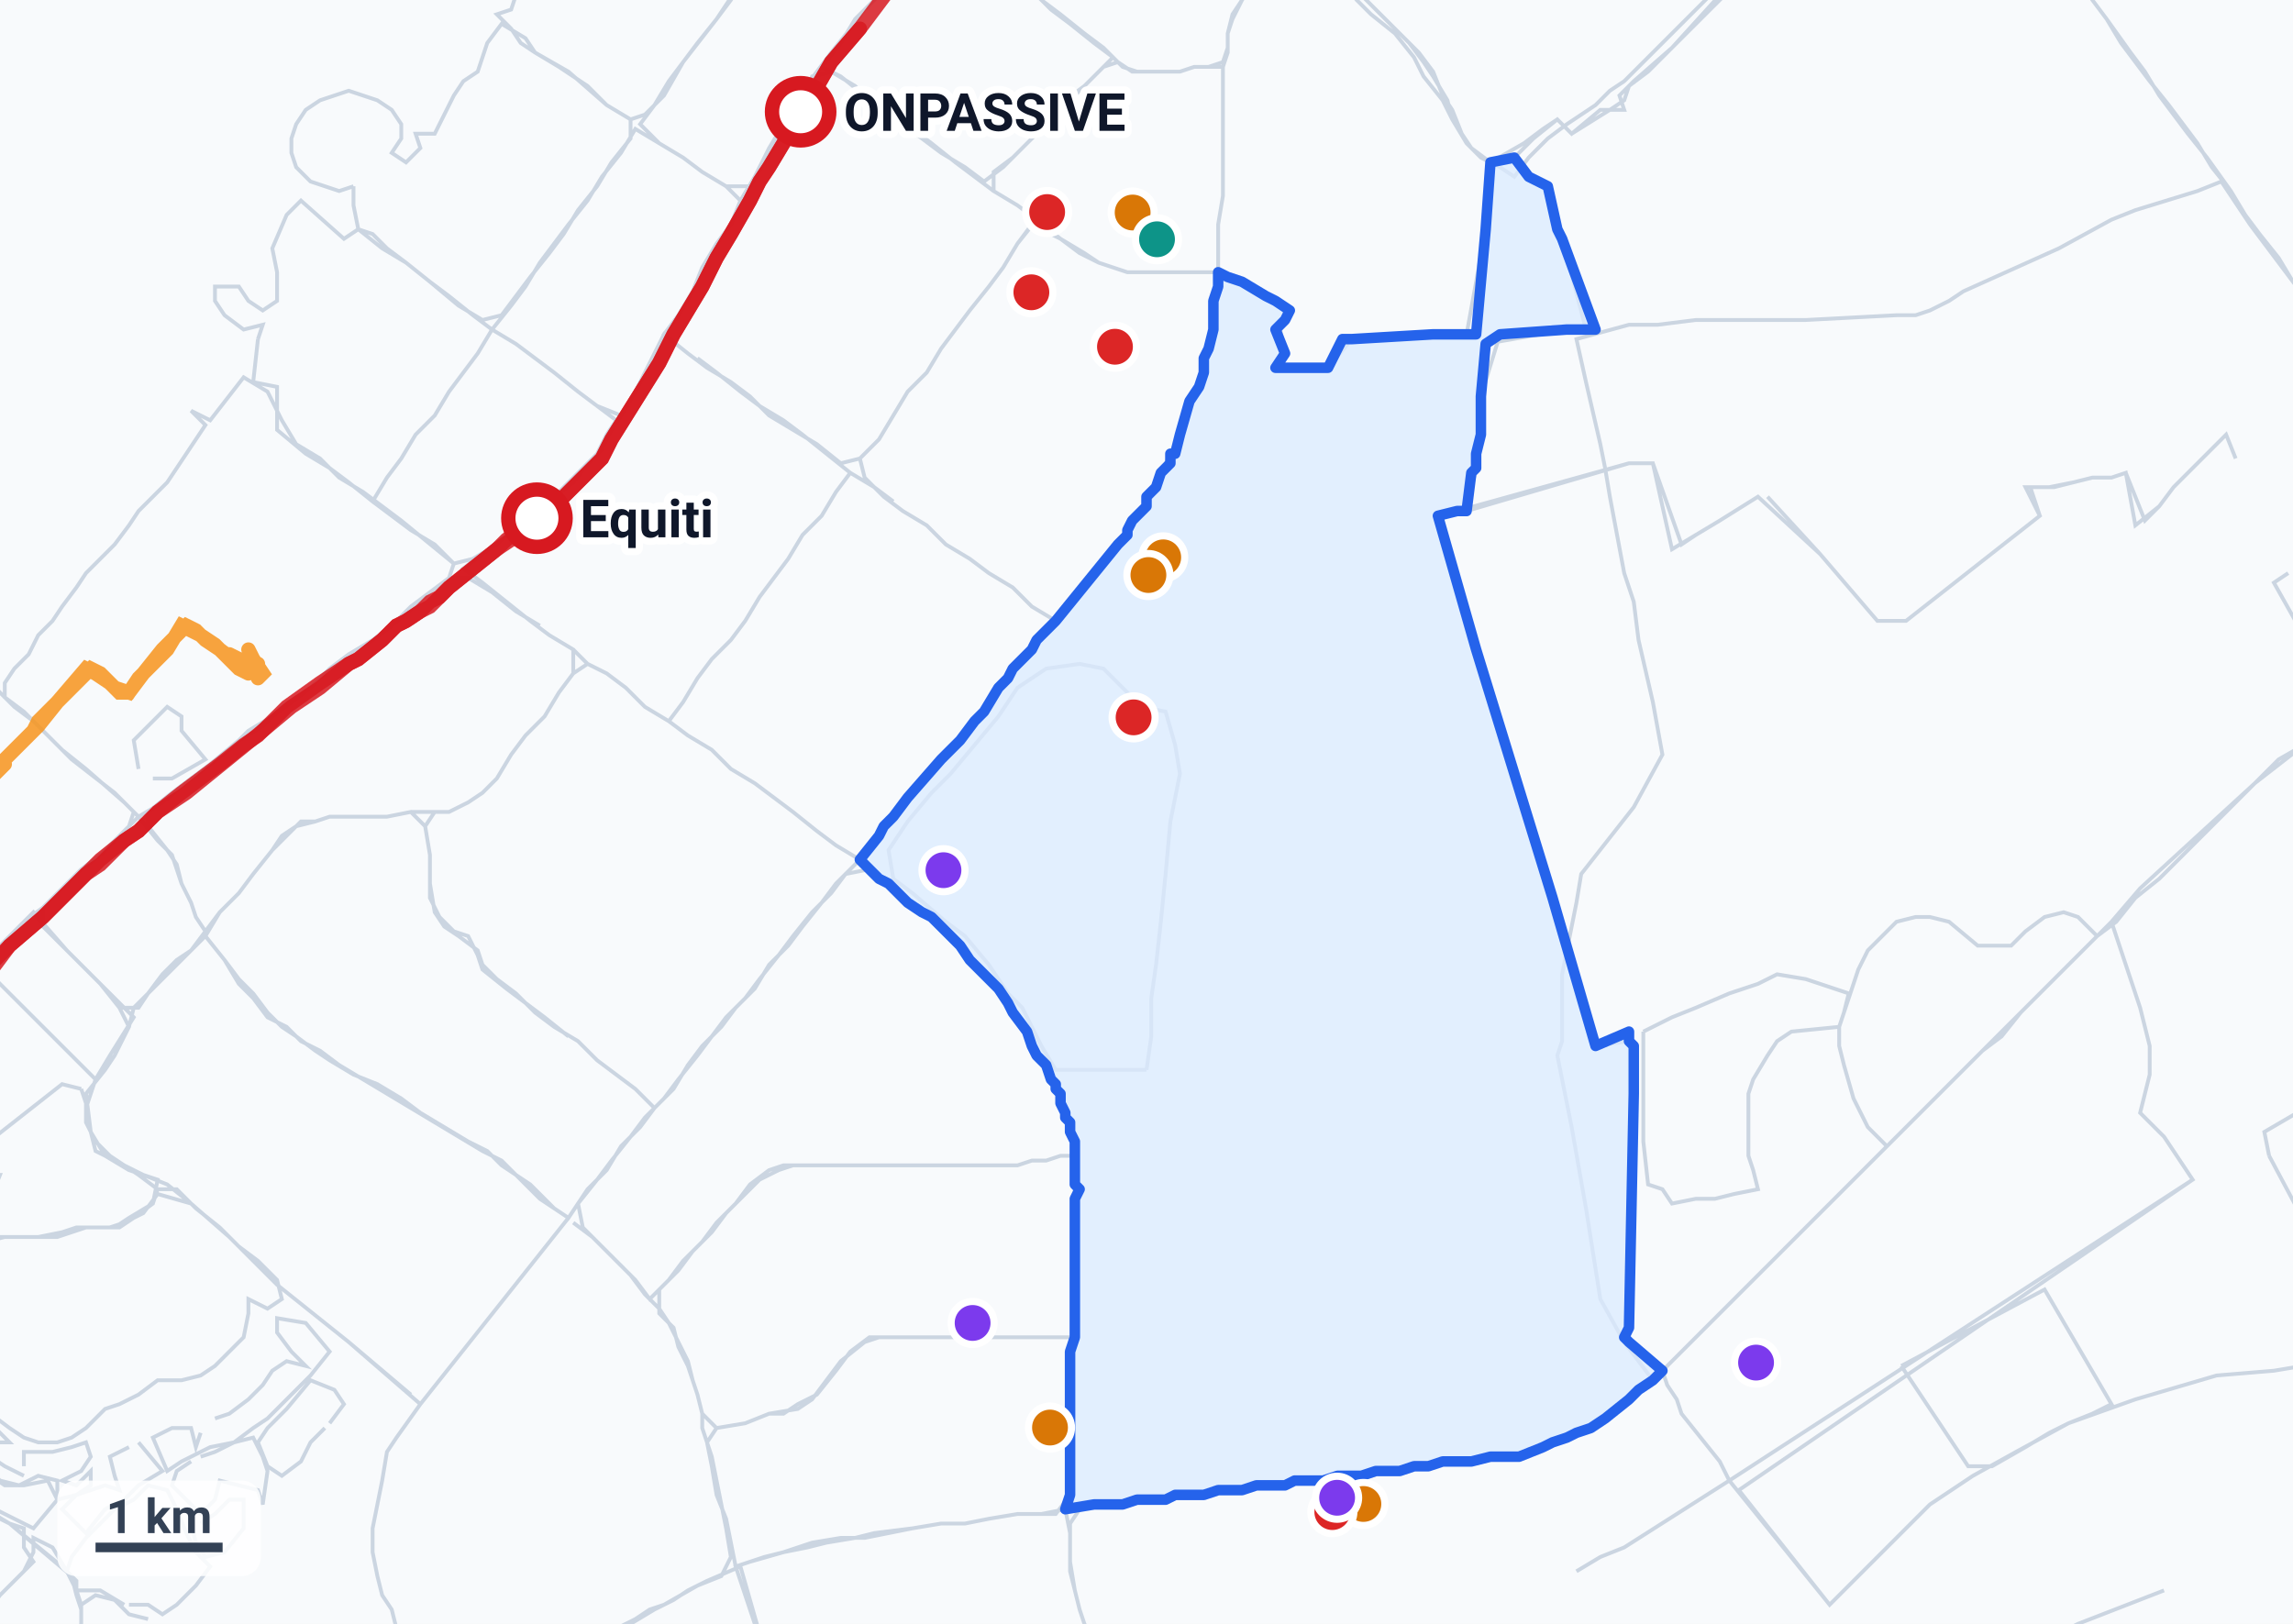
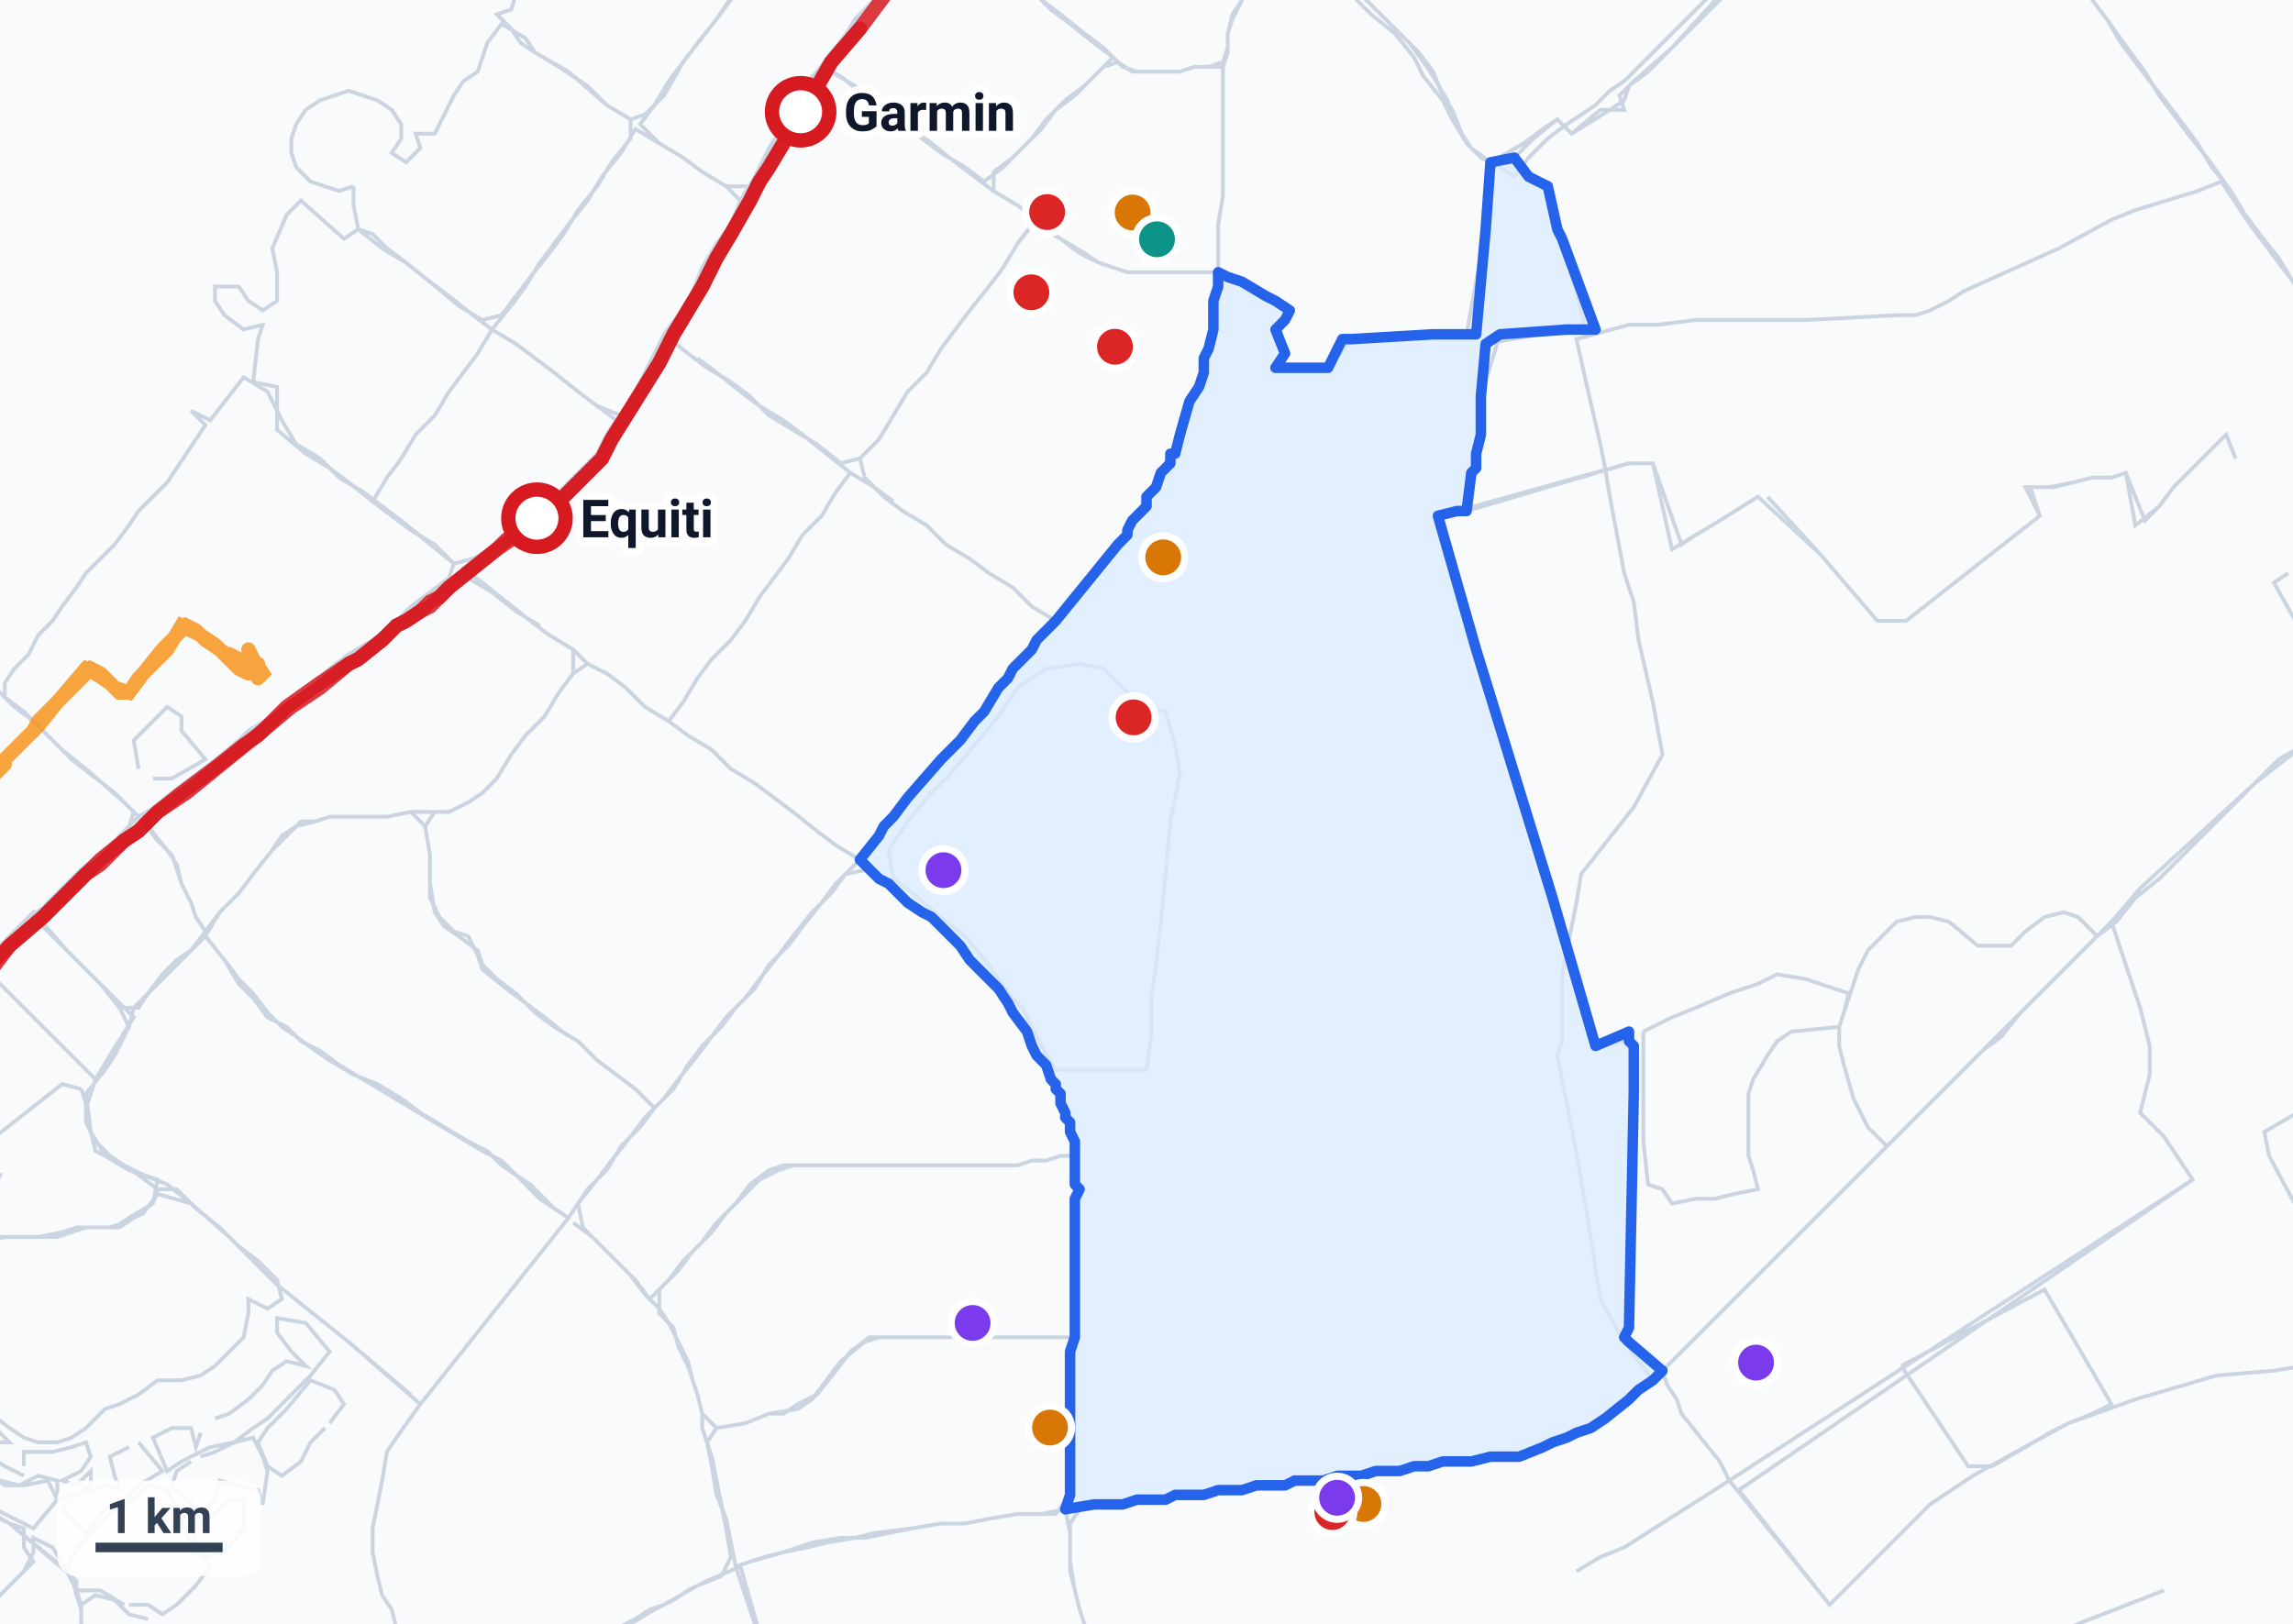
<svg xmlns="http://www.w3.org/2000/svg" viewBox="0 0 480 340" width="480" height="340">
  <style>.l{font:600 11px system-ui,-apple-system,"Segoe UI",Roboto,sans-serif;fill:#0f172a;paint-order:stroke;stroke:#fff;stroke-width:3px;stroke-linejoin:round}.s{font:600 10px system-ui,-apple-system,"Segoe UI",Roboto,sans-serif;fill:#334155}</style>
  <rect width="480" height="340" fill="#f8fafc" />
  <path d="M236,57 240,57 244,57 249,57 255,57 255,60 254,63 254,66 253,71 252,75 251,81 249,84 248,88 247,91 246,95 244,98 242,102 240,106 237,109 235,113 221,130 216,127 212,123 207,120 203,117 198,114 194,110 189,107 185,104 181,100 180,96 184,92 187,87 190,82 194,78 197,73 200,69 203,65 207,60 210,56 213,51 216,47 222,50 226,53 230,55 233,56M189,107 194,110 198,114 203,117 207,120 212,123 216,127 221,130 217,134 212,140 209,144 206,149 202,153 199,157 194,163 190,167 187,171 184,175 180,180 175,177 171,174 166,170 162,167 158,164 153,161 149,157 144,154 140,151 143,147 146,142 149,138 153,134 156,130 159,125 162,121 165,117 168,112 172,108 175,103 178,99 183,102 187,105M120,256 124,259 128,263 132,267 135,271 138,274 140,277 142,281 144,285 145,289 146,292 147,296 147,299 149,305 150,310 151,315 152,320 153,326 151,330 146,332 139,336 136,337 133,339 127,342 122,345 117,347M85,345 83,341 82,337 80,334 79,330 78,325 78,320 79,315 80,310 81,304 83,301 88,294 119,255M99,117 95,118 91,114 86,111 82,108 78,105 81,100 84,96 87,91 91,87 94,82 97,78 100,74 103,69 108,72 112,75 116,78 121,82 125,85 129,88 127,91 125,95 122,98 119,101 114,106 108,110 104,114 99,117M187,24 191,27 195,30 200,34 204,37 208,40 213,43 217,46 213,51 210,56 207,60 203,65 200,69 197,73 194,78 190,82 187,87 184,92 180,96 176,97 171,93 166,90 161,87 157,83 153,80 148,77 144,74 139,70 142,66 145,61 147,56 150,51 153,47 155,42 158,37 161,31 164,26 168,21 170,16 174,15 179,18 183,22 187,24M225,274 225,280 219,280 214,280 208,280 203,280 198,280 192,280 187,280 184,280 181,281 176,285 173,289 170,293 167,295 161,296 156,298 150,299 147,296 146,292 145,289 144,286 142,282 141,278 138,275 138,270 142,266 145,262 149,258 152,254 156,250 159,247 163,245 166,244 171,244 177,244 182,244 187,244 193,244 198,244 204,244 209,244 213,244 216,243 219,243 222,242 225,242 225,246 226,249 225,254 225,260 225,265 225,271M130,87 125,85 121,82 116,78 112,75 108,72 103,69 107,64 110,60 113,55 116,51 119,47 123,42 126,37 130,32 133,27 138,30 143,33 147,36 152,39 155,42 153,47 150,51 147,56 145,61 142,66 139,70 136,76 133,82 130,87M368,104 360,109 355,112 352,114 346,97 341,97 307,107 308,100 309,96 310,92 310,89 310,83 311,72 328,69 332,69 327,50 324,39 320,37 317,33 321,29 326,25 329,28 335,23 340,23 339,20 342,17 350,10 360,-1 366,-6M435,-5 438,-0 441,4 446,11 449,15 452,20 455,24 458,28 462,33 467,40 470,45 473,49 477,54 480,59 483,63 487,69M468,96 466,91 460,97 455,102 452,106 449,109 445,99 442,100 438,100 434,101 430,102 425,102 427,108 399,130 393,130 381,116 370,104M453,238 459,247 362,310 360,306 356,301 352,296 351,293 349,290 348,287 393,242 442,193 448,211 450,219 450,225 448,233 453,238M140,151 144,154 149,157 153,161 158,164 162,167 166,170 171,174 175,177 180,180 175,185 172,189 168,194 165,198 161,202 158,207 154,211 151,215 147,219 144,223 141,228 137,232 133,228 129,225 125,222 121,218 116,215 112,212 108,208 104,205 101,202 100,199 96,196 93,194 91,191 90,185 90,179 89,173 91,170 94,170 98,168 101,166 104,163 107,158 110,154 114,150 117,145 120,141 123,139 127,141 131,144 135,148 140,151M159,343 156,334 154,328 157,327 164,325 169,324 173,323 179,322 183,321 191,320 197,319 202,319 207,318 213,317 218,317 223,316 224,321 224,327 225,333 226,337 227,340 230,346M115,133 120,136 120,141 117,145 114,150 110,154 107,158 104,163 101,166 98,168 94,170 91,170 86,170 81,171 75,171 69,171 66,172 63,172 60,175 57,178 53,183 50,187 46,191 43,195 41,192 40,189 38,185 37,181 35,178 31,173 31,170 36,166 40,163 44,160 48,157 52,153 57,150 61,147 65,144 69,140 73,137 78,134 82,131 86,127 90,124 94,121 98,121 103,124 108,128 113,131M233,12 229,16 225,20 221,23 218,27 214,31 210,35 206,38 202,35 197,32 193,29 189,26 184,22 181,20 176,16 172,14 176,9 179,4 183,-0 187,-5M212,-6 216,-2 220,2 224,5 229,9 233,12M262,-4 260,-0 258,3 257,7 257,10 256,13 253,14 250,14 247,15 244,15 241,15 238,15 235,14 231,10 227,7 222,3 218,-0 214,-4M225,242 222,242 219,243 216,243 213,244 209,244 204,244 198,244 193,244 187,244 182,244 177,244 171,244 168,244 164,244 161,245 157,248 154,252 150,256 147,260 143,264 140,268 136,272 133,268 130,265 126,261 122,257 121,252 125,247 128,243 132,238 135,234 139,230 142,226 146,221 149,217 152,213 156,209 159,205 163,200 166,196 170,191 174,187 177,183 182,182 186,185 190,189 195,192 199,196 203,201 207,205 211,210 215,216 217,221 220,226 222,229 223,233 224,236 225,239M88,294 83,301 81,304 80,310 79,315 78,320 78,325 79,330 80,334 82,337 83,341 85,345M181,-6 185,-2 181,2 178,6 174,11 171,15 168,19 166,23 163,29 160,34 157,39 152,39 147,36 143,33 138,30 134,26 137,22 140,17 143,13 146,9 150,4 153,-0 156,-5M121,218 125,222 129,225 133,228 137,232 134,236 130,240 127,245 123,249 119,255 113,251 108,246 105,243 101,241 96,238 91,235 86,232 81,229 76,226 71,223 67,220 63,218 60,215 56,213 53,209 50,206 47,201 43,196 46,191 50,187 53,183 57,178 59,175 62,173 66,172 69,171 75,171 81,171 86,170 89,173 90,179 90,185 90,188 92,192 95,195 98,196 100,200 101,203 106,207 110,210 114,213 119,217M54,71 55,68 51,69 47,66 45,63 45,60 50,60 52,63 55,65 58,63 58,60 58,57 57,52 60,45 63,42 72,50 75,48 80,52 85,55 90,59 94,62 99,66 103,69 100,74 97,78 94,82 91,87 87,91 84,96 81,100 78,105 73,101 69,98 64,95 58,90 58,81 53,80 54,71M383,336 394,325 404,315 413,309 422,304 433,298 447,293 464,288 476,287 488,285M453,333 435,340 423,346M119,255 88,294 73,281 58,269 48,259 40,252 35,248 30,246 27,245 22,242 19,237 18,232 20,226 24,221 27,215 28,211 31,208 34,205 37,202 40,199 43,196 47,201 50,205 53,208 56,212 59,215 62,217 66,220 69,222 74,225 79,227 84,230 88,233 93,236 98,239 102,241 105,244 111,248 116,253M43,195 40,199 37,201 34,204 31,208 29,211 25,211 21,206 17,202 13,198 9,194 9,190 13,186 17,182 21,179 25,175 29,171 33,176 36,179 38,185 40,189 41,192 43,195M74,39 71,40 68,39 65,38 62,35 61,32 61,29 62,26 64,23 67,21 70,20 73,19 76,20 79,21 82,23 84,26 84,29 82,32 85,34 88,31 87,28 91,28 93,24 95,20 97,17 100,15 101,12 102,9 105,5 110,8 112,11 117,14 123,18 127,22 132,25 132,29 128,34 125,39 121,44 118,49 115,53 111,58 108,62 105,66 101,67 96,64 90,59 85,55 81,52 78,49 75,48 74,43 74,39M-1,144 3,148 7,151 11,155 15,159 24,166 28,170 27,173 21,179 17,182 13,186 9,190 5,193 1,197 -3,201 -9,207M-9,140 -4,142 -1,144M488,61 483,63 480,59 477,54 473,49 470,45 467,40 463,35 460,30 457,26 454,22 450,17 447,13 444,9 441,4 438,-0 435,-5M146,75 150,78 155,82 159,85 164,88 168,91 173,95 178,99 175,103 172,108 168,112 165,117 162,121 159,125 156,130 153,134 149,138 146,142 143,147 140,151 135,148 131,144 127,141 123,139 120,136 115,133 111,130 106,126 101,122 97,119 101,116 106,112 111,108 116,104 120,101 123,97 126,94 128,90 130,87 133,82 136,76 139,70 144,74M157,-7 154,-2 150,4 143,13 139,20 135,24 132,25 127,22 119,15 112,11 109,9 107,6 104,3 107,2 108,-1 110,-6M256,14 256,19 256,25 256,30 256,36 256,41 255,47 255,50 255,53 255,57 249,57 244,57 240,57 236,57 233,56 230,55 227,53 222,50 217,46 213,43 208,40 208,36 212,33 216,29 219,25 223,21 227,18 231,14 234,13 237,15 240,15 244,15 247,15 250,14 253,14 256,14M362,310 340,324 335,326 330,329M230,346 227,340 226,337 225,333 224,329 224,324 224,319 226,316 232,315 238,314 244,314 249,313 255,312 260,312 266,311 271,310 277,310 282,309 288,308 293,308 299,307 304,306 308,306 312,305 315,305 318,305 323,303 328,301 333,299 339,295 343,291 348,287 349,290 351,293 352,296 356,301 360,306 362,310M283,71 278,77 267,77 269,74 268,69 270,65 265,62 260,59 255,57 255,53 255,50 255,47 256,41 256,36 256,30 256,25 256,19 256,14 257,11 257,7 258,4 260,0 262,-3M284,-2 290,4 294,8 297,11 300,15 302,20 304,23 306,28 308,31 312,34 311,48 309,70 300,70 283,71M224,286 224,291 224,297 224,302 224,308 224,313 221,317 213,317 207,318 202,319 197,319 191,320 186,321 181,322 176,322 170,323 164,325 160,326 154,328 153,323 152,318 150,313 149,307 148,302 150,299 156,298 161,296 164,296 167,294 171,292 175,287 178,283 182,280 187,280 192,280 198,280 203,280 208,280 214,280 219,280 225,280 224,286M-8,311 -2,317 2,319 13,328 16,331 16,334 17,337 17,340 16,344M368,-6 363,-3 352,8 345,15 341,18 340,21 337,23 329,28 326,25 323,27 319,30 312,34 308,31 306,28 304,25 303,21 300,16 298,13 295,9 292,6 286,0M488,285 476,287 464,288 447,293 433,298 422,304 413,309 404,315 394,325 383,336 364,312 459,247M330,329 335,326 340,324 362,310 383,336M481,157 472,164 448,186 442,193 393,242 348,287 341,281 341,278 342,229 342,226 342,222 341,218 334,219 325,188 317,162 309,136 301,108 305,107 341,97 346,97 350,115 355,112 360,109 368,104 381,116 393,130 399,130 427,108 424,102 429,102 434,101 438,100 442,100 445,99 447,110 452,106 455,102 460,97 466,91 468,96M21,206 25,211 27,215 24,221 22,224 18,229 19,237 20,241 24,243 30,246 33,247 32,252 29,254 24,257 19,257 16,257 13,258 8,259 2,259 -2,259 -5,260 -9,260M-9,207 -5,203 -1,199 3,195 7,191 11,196 15,200 19,204M14,346 16,343 17,340 17,337 16,334 15,330 2,319 -2,317 -8,311M-9,260 -5,260 -2,259 2,259 8,259 13,258 16,257 19,257 23,257 26,256 30,254 33,250 40,252 48,259 58,269 73,281 86,292M34,168 29,171 26,168 18,161 13,157 9,153 5,149 1,146 1,143 3,140 6,137 8,133 11,130 13,127 16,123 18,120 21,117 24,114 27,110 29,107 32,104 35,101 39,95 43,89 40,86 44,88 51,79 56,82 59,88 62,93 67,96 71,100 76,103 84,109 95,118 94,121 90,124 82,131 78,134 73,137 69,140 65,144 59,148 55,152 50,155 44,160 40,163 34,168M459,247 453,238 448,233 450,225 450,219 448,211 442,193 448,186 472,164 481,157M283,71 300,70 307,70 311,48 312,34 317,33 320,37 324,39 326,48 334,69 328,69 314,70 310,83 310,88 310,91 309,95 309,98 307,107 301,108 309,136 317,162 325,188 334,219 341,216 342,220 342,224 342,228 341,278 341,281 348,287 343,291 336,297 330,300 325,302 318,305 315,305 312,305 308,306 304,306 299,307 293,308 288,308 282,309 277,310 271,310 266,311 260,312 255,312 249,313 244,314 238,314 232,315 223,316 224,311 224,305 224,300 224,294 224,288 224,283 225,274 225,268 225,263 225,257 225,251 225,248 225,245 225,240 224,237 223,234 222,231 221,227 219,223 216,219 212,212 209,207 203,201 199,196 195,192 190,189 186,185 180,180 184,175 187,171 190,167 197,159 201,155 204,151 209,144 212,140 216,136 219,132 234,114 236,111 239,107 241,103 243,99 245,95 247,91 249,84 251,81 252,78 253,73 254,69 254,63 255,60 255,57 260,59 265,62 270,65 267,69 269,74 267,77 278,77 281,71M488,285 476,287 464,288 447,293 433,298 422,304 413,309 404,315 394,325 383,336 364,312 459,247M240,224 235,224 221,224 218,219 216,215 214,211 211,208 207,202 202,196 198,193 191,187 187,184 186,178 190,172 195,166 199,162 204,156 209,150 213,144 219,140 226,139 231,140 234,143 239,148 244,149 246,156 247,162 245,172 244,183 243,193 242,202 241,209 241,217 240,224M14,346 16,343 17,340 17,336 16,333 14,329 11,324 7,322 7,325 5,329 2,332 -1,335 -4,339 -8,343M-10,345 -6,342 -3,338 0,334 3,331 7,327 5,324 5,320 2,319 -3,316 -8,312M279,-7 281,-4 284,-0 287,3 292,7 296,12 298,16 302,21 304,25 307,30 310,33 314,35 317,37 320,33 324,29 328,26 334,22 337,19 340,17 344,13 348,9 352,5 359,-2M398,286 412,307 417,307 424,303 429,300 433,298 438,296 442,294 428,270 398,286M475,242 483,257M486,230 474,237 475,242M439,196 435,192 432,191 428,192 424,195 421,198 417,198 414,198 408,193 404,192 401,192 397,193 394,196 391,199 389,203 388,206 386,212 385,215 385,219 386,223 388,230 391,236 395,240 415,220 419,217 423,212 428,207 433,202 439,196M344,216 350,213 355,211 362,208 368,206 372,204 378,205 384,207 387,208 386,212 385,215 375,216 372,218 370,221 367,226 366,229 366,233 366,236 366,242 367,245 368,249 363,250 359,251 355,251 350,252 348,249 345,248 344,239 344,225 344,216M485,138 476,122 479,120M340,281 335,272 332,253 329,236 326,221 327,218 327,204 330,189 331,183 342,169 348,158 346,147 343,134 342,126 340,120 337,104 336,98 335,93 332,80 330,71 341,68 347,68 355,67 378,67 397,66 401,66 404,65 408,63 411,61 431,52 442,46 447,44 460,40 465,38 471,47 483,63 486,67M487,153 484,155 477,159 472,164 466,170 462,174 458,178 452,184 447,188 443,193 439,196 435,192 432,191 428,192 424,195 421,198 417,198 414,198 408,193 404,192 401,192 397,193 394,196 391,199 389,203 388,206 386,212 385,215 385,219 386,223 388,230 391,236 395,240 388,247 382,253 379,256 373,262 369,266 366,269 361,274 355,280 346,289 340,281M121,345 127,343 132,340 137,337 141,335 144,333 148,331 155,328 159,342M7,191 14,199 18,203 21,206 24,209 28,213 23,221 20,226 3,209 0,206 -4,202 1,197 7,191M17,228 13,227 -1,238 -7,243 -7,247 -4,246 -0,246 -2,251 -7,256 -9,259 -6,260 -2,259 1,259 6,259 10,259 13,258 17,257 21,257 24,257 27,255 32,252 33,249 29,246 26,244 23,242 20,239 18,235 18,231 17,228M-9,259 -6,260 -3,260 1,259 4,259 8,259 12,259 15,258 18,257 22,257 25,257 28,255 32,252 33,249 37,249 41,253 46,257 50,261 54,264 58,268 59,272 56,274 52,272 52,275 51,280 48,283 45,286 42,288 38,289 33,289 29,292 25,294 22,295 18,299 15,301 12,302 8,302 5,301 2,299 -2,296 -5,292 -9,290M-10,286 -9,282 -9,279M26,336 21,333 16,333 14,329 15,326 18,322 21,319 24,316 28,314 31,311 35,312 37,316 39,321 41,325 44,328 41,332 37,336 34,338 31,336 27,336M-5,306 -2,309 1,311 5,311 10,310 12,314 7,320 3,318 -1,316 -4,313 -7,311 -9,308 -5,304M42,305 45,304 49,302 53,301 55,305 56,308 55,315 54,312 50,311 46,310 45,314 42,317 36,311 37,308 40,306M29,302 34,308 29,311 26,314 22,316 18,321 13,316 16,313 19,312 22,311 25,312 24,309 23,305 27,303M45,297 48,296 52,293 55,290 57,287 60,285 64,286 61,283 58,279 58,276 64,277 69,283 65,288 60,293 56,297 53,299 49,302 44,303 38,306 35,308 32,301 36,299 40,299 41,303 42,300M42,319 45,317 48,314 51,314 51,320 47,325 43,326 41,323 40,319M68,299 65,302 63,306 59,309 56,307 54,302 56,299 60,295 65,289 70,291 72,294 69,298M14,346 16,343 17,340 17,336 20,334 24,335 27,338 31,339M5,307 5,304 8,304 11,304 15,303 18,302 19,305 17,308 13,310 16,311 19,308 19,311 16,313 12,314 12,310 8,309 4,311 0,310 -3,307 -5,304 -9,301M-9,297 -8,300 -8,297 -5,297 -1,299 2,302 -1,302 -2,305 1,307 5,309M32,163 36,163 43,159 38,153 38,150 35,148 32,151 28,155 29,161" fill="none" stroke="#cbd5e1" stroke-width="0.8" />
  <path d="M283,71 300,70 307,70 309,70 311,48 312,34 317,33 320,37 322,38 324,39 326,48 327,50 334,69 332,69 328,69 314,70 311,72 310,83 310,88 310,89 310,90 310,90 310,91 309,95 309,96 309,97 309,98 308,99 307,107 305,107 301,108 309,136 317,162 325,188 334,219 341,216 341,217 341,218 342,219 342,220 342,221 342,222 342,223 342,224 342,225 342,226 342,227 342,228 342,229 341,278 340,280 341,281 348,287 346,289 343,291 341,293 336,297 333,299 330,300 328,301 325,302 323,303 318,305 315,305 312,305 308,306 304,306 302,306 299,307 296,307 293,308 291,308 288,308 285,309 282,309 280,309 277,310 271,310 269,311 266,311 263,311 260,312 258,312 255,312 252,313 249,313 246,313 244,314 241,314 238,314 235,315 232,315 229,315 223,316 224,313 224,311 224,308 224,305 224,302 224,300 224,297 224,294 224,291 224,288 224,286 224,283 225,280 225,274 225,271 225,268 225,265 225,263 225,260 225,257 225,254 225,251 226,249 225,248 225,247 225,245 225,242 225,240 225,239 224,237 224,236 224,235 223,234 223,233 222,231 222,230 222,229 221,228 221,227 220,226 219,223 217,221 216,219 215,216 212,212 211,210 209,207 207,205 203,201 201,198 199,196 197,194 195,192 193,191 190,189 188,187 186,185 184,184 180,180 184,175 185,173 187,171 190,167 197,159 199,157 201,155 204,151 206,149 209,144 211,142 212,140 216,136 217,134 219,132 221,130 234,114 235,113 236,112 236,111 237,109 238,108 239,107 240,106 240,104 241,103 242,102 243,99 245,97 245,95 246,95 247,91 249,84 251,81 252,78 252,76 252,75 253,73 254,69 254,68 254,66 254,63 255,60 255,57 257,58 260,59 265,62 267,63 270,65 269,67 267,69 269,74 267,77 278,77 281,71 283,71Z" fill="#dbeafe" fill-opacity="0.75" stroke="#2563eb" stroke-width="2.2" stroke-linejoin="round" />
  <path d="M180,6 174,13 170,20 168,23 164,30 161,35 159,38 157,42 153,49 150,54 147,60 144,65 141,70 138,76 128,92 126,96 123,99 121,101 119,103 116,106 114,108 111,109 106,113 104,115 99,119 94,123 92,125 90,126 88,128 85,130 83,131 80,134 75,138 73,139 67,143 60,148 56,152 54,154 51,156 46,160 38,166 33,170 31,172 29,174 26,176 21,180 18,183 16,185 14,187 9,192 2,198 -4,204 -6,206 -8,208 -14,213 -18,216 -20,218 -23,221" fill="none" stroke="#d71920" stroke-width="3" stroke-linecap="round" stroke-opacity="0.85" />
  <path d="M196,-13 192,-9 186,-2 180,6 174,13 170,20 168,23 164,30 161,35 159,38 157,42 153,49 150,54 147,60 144,65 141,70 138,76 128,92 126,96 123,99 121,101 119,103 116,106 114,108 111,109 107,113 104,115 99,119 94,123 92,125 90,127 88,128 85,130 83,131 80,134 75,138 73,139 67,144 61,148 55,153 39,166 33,170 31,172 29,174 26,176 21,181 18,183 16,185 9,192 2,198 -1,202 -4,204 -6,206 -8,208 -14,213 -17,215 -19,218 -21,220 -23,222" fill="none" stroke="#d71920" stroke-width="3" stroke-linecap="round" stroke-opacity="0.85" />
  <path d="M1,160 -1,162M-11,174 -7,169 -3,165 -2,163M-3,163 -7,169 -12,174M-12,175 -13,176 -16,179 -17,181 -19,183 -21,185 -23,186M-24,188 -22,186 -20,184 -18,182 -16,180 -14,177 -12,174M50,138 48,137M-1,162 1,159 3,157 6,154 8,152 12,147 18,140 20,141 23,143 25,145 27,145 29,142 33,138 35,136 38,131 40,132 42,133 45,135 46,136 50,139 52,141M52,136 53,138 55,141 54,142M47,137 50,140 52,141M47,137 46,136 43,134 41,132 39,131 36,134 34,136 30,141 27,145 24,144 21,141 19,140 13,146 8,151 7,153 4,156 2,158M50,138 54,139M50,138 54,139M50,138 54,139M50,138 54,139" fill="none" stroke="#f7941d" stroke-width="3" stroke-linecap="round" stroke-opacity="0.85" />
  <circle cx="243.5" cy="116.7" r="4.5" fill="#d97706" stroke="#fff" stroke-width="1.5" />
-   <circle cx="240.4" cy="120.4" r="4.5" fill="#d97706" stroke="#fff" stroke-width="1.5" />
  <circle cx="219.8" cy="298.9" r="4.5" fill="#d97706" stroke="#fff" stroke-width="1.5" />
  <circle cx="285.4" cy="314.9" r="4.5" fill="#d97706" stroke="#fff" stroke-width="1.5" />
  <circle cx="237.1" cy="44.5" r="4.5" fill="#d97706" stroke="#fff" stroke-width="1.5" />
  <circle cx="237.3" cy="150.2" r="4.5" fill="#dc2626" stroke="#fff" stroke-width="1.5" />
  <circle cx="278.9" cy="316.6" r="4.5" fill="#dc2626" stroke="#fff" stroke-width="1.5" />
  <circle cx="233.4" cy="72.6" r="4.5" fill="#dc2626" stroke="#fff" stroke-width="1.5" />
  <circle cx="219.2" cy="44.4" r="4.5" fill="#dc2626" stroke="#fff" stroke-width="1.5" />
  <circle cx="215.9" cy="61.2" r="4.5" fill="#dc2626" stroke="#fff" stroke-width="1.5" />
  <circle cx="197.5" cy="182.2" r="4.5" fill="#7c3aed" stroke="#fff" stroke-width="1.5" />
  <circle cx="279.9" cy="313.6" r="4.5" fill="#7c3aed" stroke="#fff" stroke-width="1.5" />
  <circle cx="367.6" cy="285.3" r="4.5" fill="#7c3aed" stroke="#fff" stroke-width="1.5" />
  <circle cx="203.6" cy="277.0" r="4.5" fill="#7c3aed" stroke="#fff" stroke-width="1.5" />
  <circle cx="242.2" cy="50.1" r="4.5" fill="#0d9488" stroke="#fff" stroke-width="1.5" />
  <circle cx="167.6" cy="23.4" r="6" fill="#fff" stroke="#d71920" stroke-width="3" />
  <circle cx="112.4" cy="108.5" r="6" fill="#fff" stroke="#d71920" stroke-width="3" />
-   <text x="176.6" y="27.4" text-anchor="start" class="l">ONPASSIVE</text>
+   <text x="176.6" y="27.4" text-anchor="start" class="l">Garmin</text>
  <text x="121.4" y="112.5" text-anchor="start" class="l">Equiti</text>
  <g>
    <rect x="12" y="310" width="42.6" height="20" rx="4" fill="#fff" fill-opacity="0.85" />
    <path d="M20,324h26.6" stroke="#334155" stroke-width="2" />
    <text x="33.3" y="321" text-anchor="middle" class="s">1 km</text>
  </g>
</svg>
